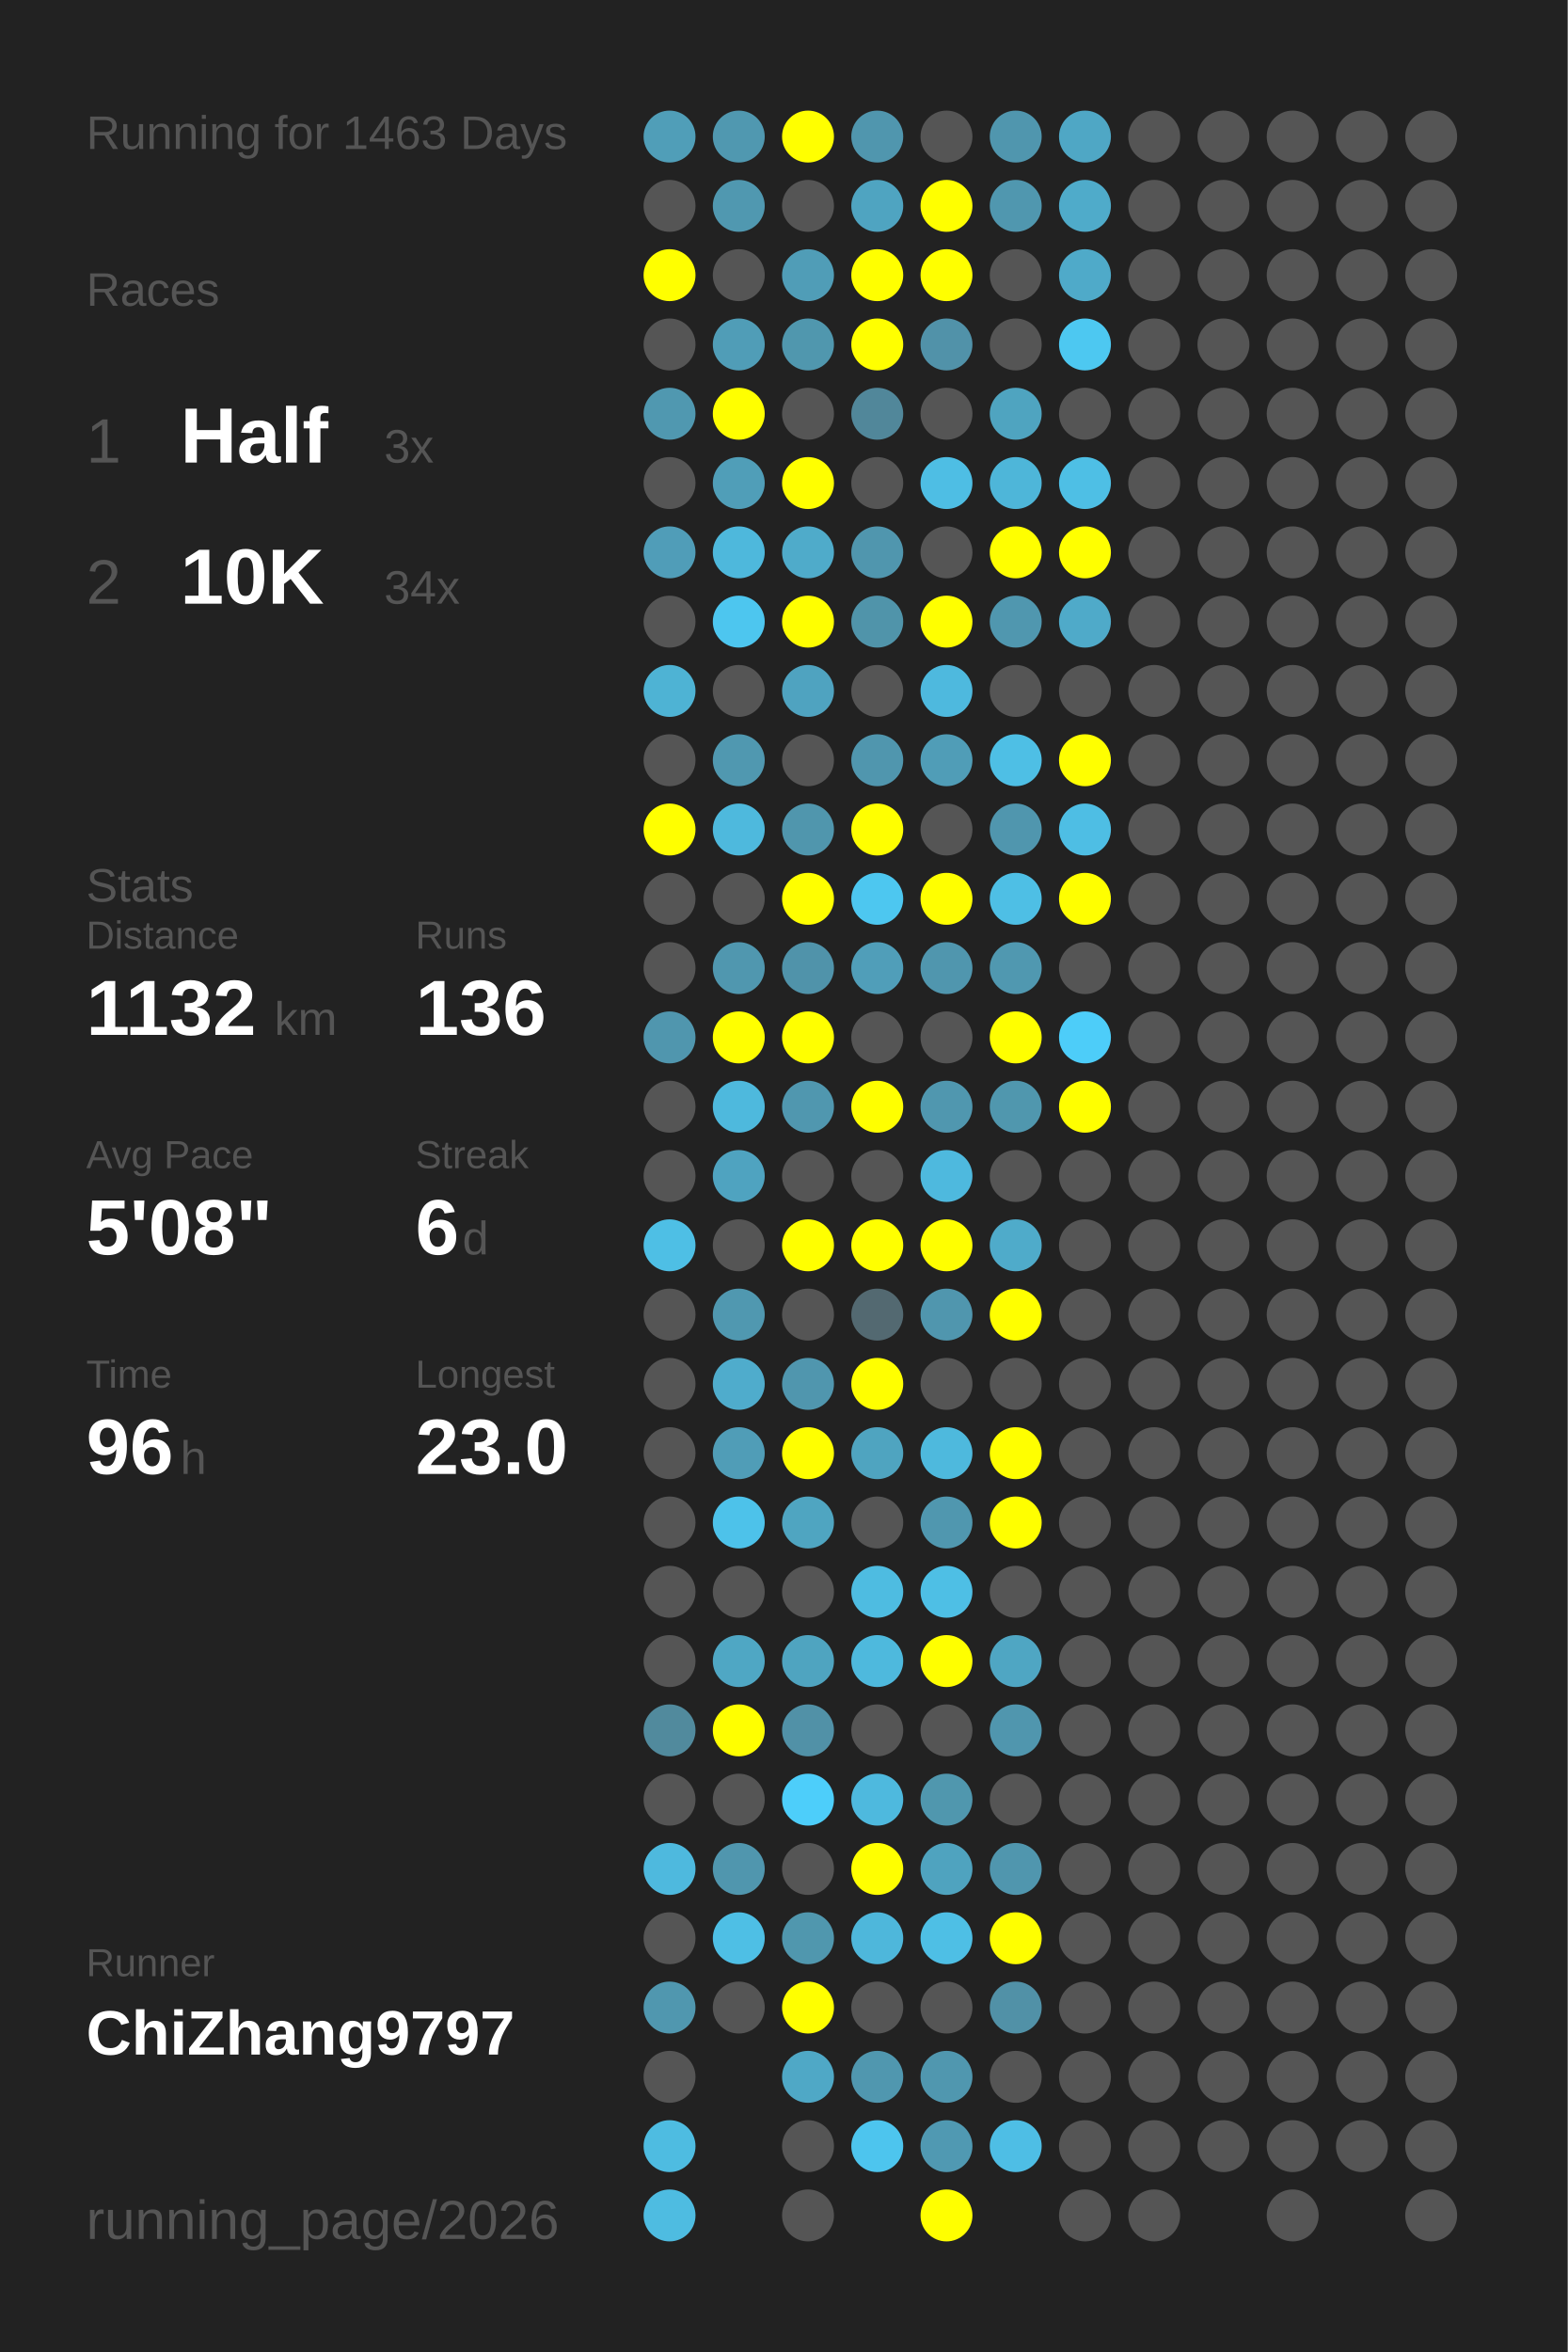
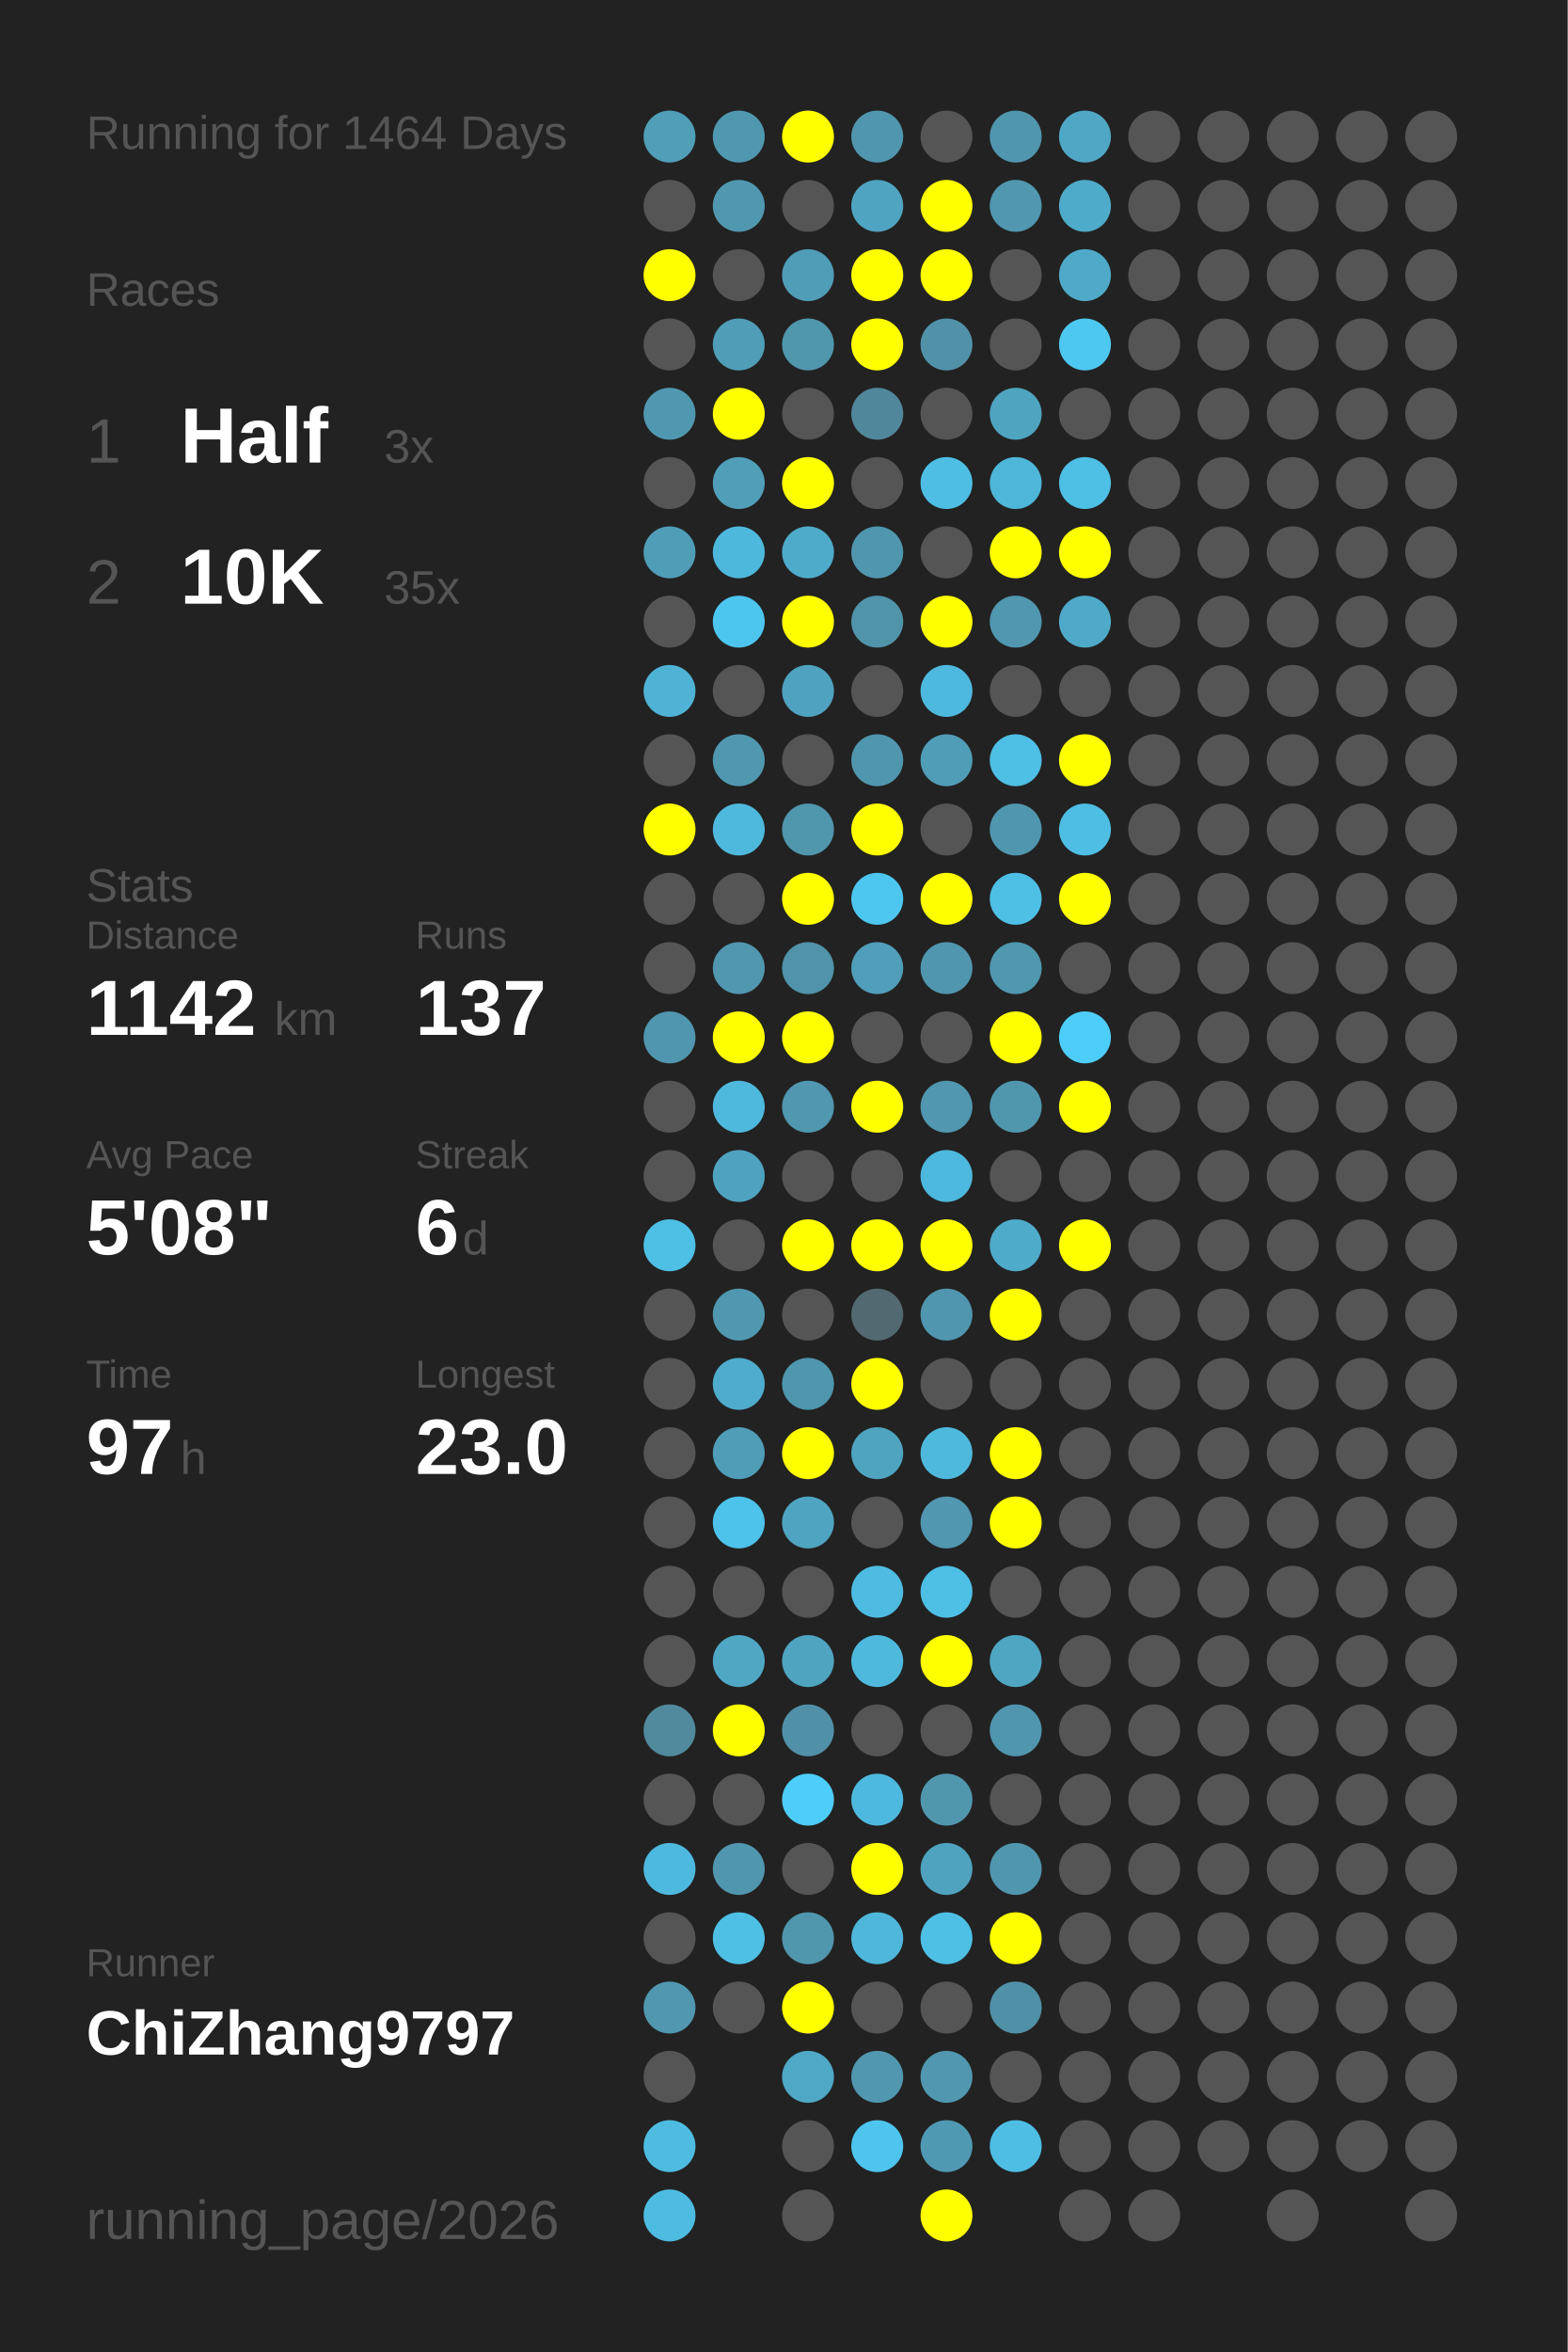
<svg xmlns="http://www.w3.org/2000/svg" baseProfile="full" height="300mm" version="1.1" viewBox="0,0,200,300" width="200mm">
  <defs />
  <rect fill="#222222" height="300" width="200" x="0" y="0" />
-   <text fill="#555555" style="font-size:6px; font-family:Arial;" x="11" y="19">Running for 1463 Days</text>
+   <text fill="#555555" style="font-size:6px; font-family:Arial;" x="11" y="19">Running for 1464 Days</text>
  <text fill="#555555" style="font-size:6px; font-family:Arial;" x="11" y="39">Races</text>
  <text fill="#555555" style="font-size:8px; font-family:Arial;" x="11" y="59">1</text>
  <text fill="#FFFFFF" style="font-size:10px; font-family:Arial; font-weight:bold;" x="23" y="59">Half</text>
  <text fill="#555555" style="font-size:6px; font-family:Arial;" x="49" y="59">3x</text>
  <text fill="#555555" style="font-size:8px; font-family:Arial;" x="11" y="77">2</text>
  <text fill="#FFFFFF" style="font-size:10px; font-family:Arial; font-weight:bold;" x="23" y="77">10K</text>
-   <text fill="#555555" style="font-size:6px; font-family:Arial;" x="49" y="77">34x</text>
+   <text fill="#555555" style="font-size:6px; font-family:Arial;" x="49" y="77">35x</text>
  <text fill="#555555" style="font-size:6px; font-family:Arial;" x="11" y="115">Stats</text>
  <text fill="#555555" style="font-size:5px; font-family:Arial;" x="11" y="121">Distance</text>
-   <text fill="#FFFFFF" style="font-size:10px; font-family:Arial; font-weight:bold;" x="11" y="132">1132</text>
+   <text fill="#FFFFFF" style="font-size:10px; font-family:Arial; font-weight:bold;" x="11" y="132">1142</text>
  <text fill="#555555" style="font-size:6px; font-family:Arial;" x="35" y="132">km</text>
  <text fill="#555555" style="font-size:5px; font-family:Arial;" x="53" y="121">Runs</text>
-   <text fill="#FFFFFF" style="font-size:10px; font-family:Arial; font-weight:bold;" x="53" y="132">136</text>
+   <text fill="#FFFFFF" style="font-size:10px; font-family:Arial; font-weight:bold;" x="53" y="132">137</text>
  <text fill="#555555" style="font-size:5px; font-family:Arial;" x="11" y="149">Avg Pace</text>
  <text fill="#FFFFFF" style="font-size:10px; font-family:Arial; font-weight:bold;" x="11" y="160">5'08"</text>
  <text fill="#555555" style="font-size:5px; font-family:Arial;" x="53" y="149">Streak</text>
  <text fill="#FFFFFF" style="font-size:10px; font-family:Arial; font-weight:bold;" x="53" y="160">6</text>
  <text fill="#555555" style="font-size:6px; font-family:Arial;" x="59" y="160">d</text>
  <text fill="#555555" style="font-size:5px; font-family:Arial;" x="11" y="177">Time</text>
-   <text fill="#FFFFFF" style="font-size:10px; font-family:Arial; font-weight:bold;" x="11" y="188">96</text>
+   <text fill="#FFFFFF" style="font-size:10px; font-family:Arial; font-weight:bold;" x="11" y="188">97</text>
  <text fill="#555555" style="font-size:6px; font-family:Arial;" x="23" y="188">h</text>
  <text fill="#555555" style="font-size:5px; font-family:Arial;" x="53" y="177">Longest</text>
  <text fill="#FFFFFF" style="font-size:10px; font-family:Arial; font-weight:bold;" x="53" y="188">23.0</text>
  <text fill="#555555" style="font-size:5px; font-family:Arial;" x="11" y="252.065">Runner</text>
  <text fill="#FFFFFF" style="font-size:8px; font-family:Arial; font-weight:bold;" x="11" y="262.065">ChiZhang9797</text>
  <text fill="#555555" style="font-size:7px; font-family:Arial;" x="11" y="285.581">running_page/2026</text>
  <circle cx="85.417" cy="17.419" fill="#509eb8" r="3.312" />
  <circle cx="85.417" cy="26.258" fill="#555555" r="3.312" />
  <circle cx="85.417" cy="35.097" fill="#FFFF00" r="3.312" />
  <circle cx="85.417" cy="43.935" fill="#555555" r="3.312" />
  <circle cx="85.417" cy="52.774" fill="#5098b0" r="3.312" />
  <circle cx="85.417" cy="61.613" fill="#555555" r="3.312" />
  <circle cx="85.417" cy="70.452" fill="#509db8" r="3.312" />
  <circle cx="85.417" cy="79.29" fill="#555555" r="3.312" />
  <circle cx="85.417" cy="88.129" fill="#4eb3d4" r="3.312" />
  <circle cx="85.417" cy="96.968" fill="#555555" r="3.312" />
  <circle cx="85.417" cy="105.806" fill="#FFFF00" r="3.312" />
  <circle cx="85.417" cy="114.645" fill="#555555" r="3.312" />
  <circle cx="85.417" cy="123.484" fill="#555555" r="3.312" />
  <circle cx="85.417" cy="132.323" fill="#5096ae" r="3.312" />
  <circle cx="85.417" cy="141.161" fill="#555555" r="3.312" />
  <circle cx="85.417" cy="150" fill="#555555" r="3.312" />
  <circle cx="85.417" cy="158.839" fill="#4ebfe5" r="3.312" />
  <circle cx="85.417" cy="167.677" fill="#555555" r="3.312" />
  <circle cx="85.417" cy="176.516" fill="#555555" r="3.312" />
  <circle cx="85.417" cy="185.355" fill="#555555" r="3.312" />
  <circle cx="85.417" cy="194.194" fill="#555555" r="3.312" />
  <circle cx="85.417" cy="203.032" fill="#555555" r="3.312" />
  <circle cx="85.417" cy="211.871" fill="#555555" r="3.312" />
  <circle cx="85.417" cy="220.71" fill="#518a9d" r="3.312" />
  <circle cx="85.417" cy="229.548" fill="#555555" r="3.312" />
  <circle cx="85.417" cy="238.387" fill="#4eb9de" r="3.312" />
  <circle cx="85.417" cy="247.226" fill="#555555" r="3.312" />
  <circle cx="85.417" cy="256.065" fill="#5097af" r="3.312" />
  <circle cx="85.417" cy="264.903" fill="#555555" r="3.312" />
  <circle cx="85.417" cy="273.742" fill="#4ebce1" r="3.312" />
  <circle cx="85.417" cy="282.581" fill="#4ebce1" r="3.312" />
  <circle cx="94.25" cy="17.419" fill="#5098b0" r="3.312" />
  <circle cx="94.25" cy="26.258" fill="#5098b0" r="3.312" />
  <circle cx="94.25" cy="35.097" fill="#555555" r="3.312" />
  <circle cx="94.25" cy="43.935" fill="#509db7" r="3.312" />
  <circle cx="94.25" cy="52.774" fill="#FFFF00" r="3.312" />
  <circle cx="94.25" cy="61.613" fill="#509eb8" r="3.312" />
  <circle cx="94.25" cy="70.452" fill="#4eb8dc" r="3.312" />
  <circle cx="94.25" cy="79.29" fill="#4dc6ef" r="3.312" />
  <circle cx="94.25" cy="88.129" fill="#555555" r="3.312" />
  <circle cx="94.25" cy="96.968" fill="#5098b0" r="3.312" />
  <circle cx="94.25" cy="105.806" fill="#4eb9dd" r="3.312" />
  <circle cx="94.25" cy="114.645" fill="#555555" r="3.312" />
  <circle cx="94.25" cy="123.484" fill="#5097af" r="3.312" />
  <circle cx="94.25" cy="132.323" fill="#FFFF00" r="3.312" />
  <circle cx="94.25" cy="141.161" fill="#4eb9dd" r="3.312" />
  <circle cx="94.25" cy="150" fill="#4fa3c0" r="3.312" />
  <circle cx="94.25" cy="158.839" fill="#555555" r="3.312" />
  <circle cx="94.25" cy="167.677" fill="#5098b0" r="3.312" />
  <circle cx="94.25" cy="176.516" fill="#4faccc" r="3.312" />
  <circle cx="94.25" cy="185.355" fill="#509db7" r="3.312" />
  <circle cx="94.25" cy="194.194" fill="#4dc2ea" r="3.312" />
  <circle cx="94.25" cy="203.032" fill="#555555" r="3.312" />
  <circle cx="94.25" cy="211.871" fill="#4fa7c4" r="3.312" />
  <circle cx="94.25" cy="220.71" fill="#FFFF00" r="3.312" />
  <circle cx="94.25" cy="229.548" fill="#555555" r="3.312" />
  <circle cx="94.25" cy="238.387" fill="#5096ae" r="3.312" />
  <circle cx="94.25" cy="247.226" fill="#4ebfe5" r="3.312" />
  <circle cx="94.25" cy="256.065" fill="#555555" r="3.312" />
  <circle cx="103.083" cy="17.419" fill="#FFFF00" r="3.312" />
  <circle cx="103.083" cy="26.258" fill="#555555" r="3.312" />
  <circle cx="103.083" cy="35.097" fill="#509db7" r="3.312" />
  <circle cx="103.083" cy="43.935" fill="#5097ae" r="3.312" />
  <circle cx="103.083" cy="52.774" fill="#555555" r="3.312" />
  <circle cx="103.083" cy="61.613" fill="#FFFF00" r="3.312" />
  <circle cx="103.083" cy="70.452" fill="#4fabca" r="3.312" />
  <circle cx="103.083" cy="79.29" fill="#FFFF00" r="3.312" />
  <circle cx="103.083" cy="88.129" fill="#4fa3c0" r="3.312" />
  <circle cx="103.083" cy="96.968" fill="#555555" r="3.312" />
  <circle cx="103.083" cy="105.806" fill="#5096ad" r="3.312" />
  <circle cx="103.083" cy="114.645" fill="#FFFF00" r="3.312" />
  <circle cx="103.083" cy="123.484" fill="#5093aa" r="3.312" />
  <circle cx="103.083" cy="132.323" fill="#FFFF00" r="3.312" />
  <circle cx="103.083" cy="141.161" fill="#5097af" r="3.312" />
  <circle cx="103.083" cy="150" fill="#555555" r="3.312" />
  <circle cx="103.083" cy="158.839" fill="#FFFF00" r="3.312" />
  <circle cx="103.083" cy="167.677" fill="#555555" r="3.312" />
  <circle cx="103.083" cy="176.516" fill="#5096ae" r="3.312" />
  <circle cx="103.083" cy="185.355" fill="#FFFF00" r="3.312" />
  <circle cx="103.083" cy="194.194" fill="#4fa5c1" r="3.312" />
  <circle cx="103.083" cy="203.032" fill="#555555" r="3.312" />
  <circle cx="103.083" cy="211.871" fill="#4fa4c0" r="3.312" />
  <circle cx="103.083" cy="220.71" fill="#5191a7" r="3.312" />
  <circle cx="103.083" cy="229.548" fill="#4dcefa" r="3.312" />
  <circle cx="103.083" cy="238.387" fill="#555555" r="3.312" />
  <circle cx="103.083" cy="247.226" fill="#5097ae" r="3.312" />
  <circle cx="103.083" cy="256.065" fill="#FFFF00" r="3.312" />
  <circle cx="103.083" cy="264.903" fill="#4fa8c6" r="3.312" />
  <circle cx="103.083" cy="273.742" fill="#555555" r="3.312" />
  <circle cx="103.083" cy="282.581" fill="#555555" r="3.312" />
  <circle cx="111.917" cy="17.419" fill="#5096ae" r="3.312" />
  <circle cx="111.917" cy="26.258" fill="#4fa4c1" r="3.312" />
  <circle cx="111.917" cy="35.097" fill="#FFFF00" r="3.312" />
  <circle cx="111.917" cy="43.935" fill="#FFFF00" r="3.312" />
  <circle cx="111.917" cy="52.774" fill="#51879a" r="3.312" />
  <circle cx="111.917" cy="61.613" fill="#555555" r="3.312" />
  <circle cx="111.917" cy="70.452" fill="#5096ae" r="3.312" />
  <circle cx="111.917" cy="79.29" fill="#5094aa" r="3.312" />
  <circle cx="111.917" cy="88.129" fill="#555555" r="3.312" />
  <circle cx="111.917" cy="96.968" fill="#5096ae" r="3.312" />
  <circle cx="111.917" cy="105.806" fill="#FFFF00" r="3.312" />
  <circle cx="111.917" cy="114.645" fill="#4dc7f0" r="3.312" />
  <circle cx="111.917" cy="123.484" fill="#509eb9" r="3.312" />
  <circle cx="111.917" cy="132.323" fill="#555555" r="3.312" />
  <circle cx="111.917" cy="141.161" fill="#FFFF00" r="3.312" />
  <circle cx="111.917" cy="150" fill="#555555" r="3.312" />
  <circle cx="111.917" cy="158.839" fill="#FFFF00" r="3.312" />
  <circle cx="111.917" cy="167.677" fill="#536971" r="3.312" />
  <circle cx="111.917" cy="176.516" fill="#FFFF00" r="3.312" />
  <circle cx="111.917" cy="185.355" fill="#4fa4c0" r="3.312" />
  <circle cx="111.917" cy="194.194" fill="#555555" r="3.312" />
  <circle cx="111.917" cy="203.032" fill="#4ebce1" r="3.312" />
  <circle cx="111.917" cy="211.871" fill="#4eb9dd" r="3.312" />
  <circle cx="111.917" cy="220.71" fill="#555555" r="3.312" />
  <circle cx="111.917" cy="229.548" fill="#4eb9de" r="3.312" />
  <circle cx="111.917" cy="238.387" fill="#FFFF00" r="3.312" />
  <circle cx="111.917" cy="247.226" fill="#4eb7db" r="3.312" />
  <circle cx="111.917" cy="256.065" fill="#555555" r="3.312" />
  <circle cx="111.917" cy="264.903" fill="#5097af" r="3.312" />
  <circle cx="111.917" cy="273.742" fill="#4dc5ee" r="3.312" />
  <circle cx="120.75" cy="17.419" fill="#555555" r="3.312" />
  <circle cx="120.75" cy="26.258" fill="#FFFF00" r="3.312" />
  <circle cx="120.75" cy="35.097" fill="#FFFF00" r="3.312" />
  <circle cx="120.75" cy="43.935" fill="#5192a9" r="3.312" />
  <circle cx="120.75" cy="52.774" fill="#555555" r="3.312" />
  <circle cx="120.75" cy="61.613" fill="#4ebee4" r="3.312" />
  <circle cx="120.75" cy="70.452" fill="#555555" r="3.312" />
  <circle cx="120.75" cy="79.29" fill="#FFFF00" r="3.312" />
  <circle cx="120.75" cy="88.129" fill="#4eb9de" r="3.312" />
  <circle cx="120.75" cy="96.968" fill="#509db7" r="3.312" />
  <circle cx="120.75" cy="105.806" fill="#555555" r="3.312" />
  <circle cx="120.75" cy="114.645" fill="#FFFF00" r="3.312" />
  <circle cx="120.75" cy="123.484" fill="#5096ae" r="3.312" />
  <circle cx="120.75" cy="132.323" fill="#555555" r="3.312" />
  <circle cx="120.75" cy="141.161" fill="#5097af" r="3.312" />
  <circle cx="120.75" cy="150" fill="#4eb9de" r="3.312" />
  <circle cx="120.75" cy="158.839" fill="#FFFF00" r="3.312" />
  <circle cx="120.75" cy="167.677" fill="#5096ae" r="3.312" />
  <circle cx="120.75" cy="176.516" fill="#555555" r="3.312" />
  <circle cx="120.75" cy="185.355" fill="#4eb9dd" r="3.312" />
  <circle cx="120.75" cy="194.194" fill="#5097af" r="3.312" />
  <circle cx="120.75" cy="203.032" fill="#4ebfe5" r="3.312" />
  <circle cx="120.75" cy="211.871" fill="#FFFF00" r="3.312" />
  <circle cx="120.75" cy="220.71" fill="#555555" r="3.312" />
  <circle cx="120.75" cy="229.548" fill="#5097ae" r="3.312" />
  <circle cx="120.75" cy="238.387" fill="#4fa3bf" r="3.312" />
  <circle cx="120.75" cy="247.226" fill="#4ebfe5" r="3.312" />
  <circle cx="120.75" cy="256.065" fill="#555555" r="3.312" />
  <circle cx="120.75" cy="264.903" fill="#5097af" r="3.312" />
  <circle cx="120.75" cy="273.742" fill="#5099b2" r="3.312" />
  <circle cx="120.75" cy="282.581" fill="#FFFF00" r="3.312" />
  <circle cx="129.583" cy="17.419" fill="#5096ae" r="3.312" />
  <circle cx="129.583" cy="26.258" fill="#5097af" r="3.312" />
  <circle cx="129.583" cy="35.097" fill="#555555" r="3.312" />
  <circle cx="129.583" cy="43.935" fill="#555555" r="3.312" />
  <circle cx="129.583" cy="52.774" fill="#4fa4c0" r="3.312" />
  <circle cx="129.583" cy="61.613" fill="#4eb6d9" r="3.312" />
  <circle cx="129.583" cy="70.452" fill="#FFFF00" r="3.312" />
  <circle cx="129.583" cy="79.29" fill="#5097af" r="3.312" />
  <circle cx="129.583" cy="88.129" fill="#555555" r="3.312" />
  <circle cx="129.583" cy="96.968" fill="#4ebfe5" r="3.312" />
  <circle cx="129.583" cy="105.806" fill="#5096ae" r="3.312" />
  <circle cx="129.583" cy="114.645" fill="#4ebfe5" r="3.312" />
  <circle cx="129.583" cy="123.484" fill="#5098b0" r="3.312" />
  <circle cx="129.583" cy="132.323" fill="#FFFF00" r="3.312" />
  <circle cx="129.583" cy="141.161" fill="#5097ae" r="3.312" />
  <circle cx="129.583" cy="150" fill="#555555" r="3.312" />
  <circle cx="129.583" cy="158.839" fill="#4fabca" r="3.312" />
  <circle cx="129.583" cy="167.677" fill="#FFFF00" r="3.312" />
  <circle cx="129.583" cy="176.516" fill="#555555" r="3.312" />
  <circle cx="129.583" cy="185.355" fill="#FFFF00" r="3.312" />
  <circle cx="129.583" cy="194.194" fill="#FFFF00" r="3.312" />
  <circle cx="129.583" cy="203.032" fill="#555555" r="3.312" />
  <circle cx="129.583" cy="211.871" fill="#4fa6c3" r="3.312" />
  <circle cx="129.583" cy="220.71" fill="#5096ae" r="3.312" />
  <circle cx="129.583" cy="229.548" fill="#555555" r="3.312" />
  <circle cx="129.583" cy="238.387" fill="#5096ae" r="3.312" />
  <circle cx="129.583" cy="247.226" fill="#FFFF00" r="3.312" />
  <circle cx="129.583" cy="256.065" fill="#5191a7" r="3.312" />
  <circle cx="129.583" cy="264.903" fill="#555555" r="3.312" />
  <circle cx="129.583" cy="273.742" fill="#4ebee5" r="3.312" />
  <circle cx="138.417" cy="17.419" fill="#4fa7c5" r="3.312" />
  <circle cx="138.417" cy="26.258" fill="#4fabca" r="3.312" />
  <circle cx="138.417" cy="35.097" fill="#4faac9" r="3.312" />
  <circle cx="138.417" cy="43.935" fill="#4dc8f1" r="3.312" />
  <circle cx="138.417" cy="52.774" fill="#555555" r="3.312" />
  <circle cx="138.417" cy="61.613" fill="#4ebfe5" r="3.312" />
  <circle cx="138.417" cy="70.452" fill="#FFFF00" r="3.312" />
  <circle cx="138.417" cy="79.29" fill="#4faac9" r="3.312" />
  <circle cx="138.417" cy="88.129" fill="#555555" r="3.312" />
  <circle cx="138.417" cy="96.968" fill="#FFFF00" r="3.312" />
  <circle cx="138.417" cy="105.806" fill="#4ebee4" r="3.312" />
  <circle cx="138.417" cy="114.645" fill="#FFFF00" r="3.312" />
  <circle cx="138.417" cy="123.484" fill="#555555" r="3.312" />
  <circle cx="138.417" cy="132.323" fill="#4dcdf9" r="3.312" />
  <circle cx="138.417" cy="141.161" fill="#FFFF00" r="3.312" />
  <circle cx="138.417" cy="150" fill="#555555" r="3.312" />
-   <circle cx="138.417" cy="158.839" fill="#555555" r="3.312" />
+   <circle cx="138.417" cy="158.839" fill="#FFFF00" r="3.312" />
  <circle cx="138.417" cy="167.677" fill="#555555" r="3.312" />
  <circle cx="138.417" cy="176.516" fill="#555555" r="3.312" />
  <circle cx="138.417" cy="185.355" fill="#555555" r="3.312" />
  <circle cx="138.417" cy="194.194" fill="#555555" r="3.312" />
  <circle cx="138.417" cy="203.032" fill="#555555" r="3.312" />
  <circle cx="138.417" cy="211.871" fill="#555555" r="3.312" />
  <circle cx="138.417" cy="220.71" fill="#555555" r="3.312" />
  <circle cx="138.417" cy="229.548" fill="#555555" r="3.312" />
  <circle cx="138.417" cy="238.387" fill="#555555" r="3.312" />
  <circle cx="138.417" cy="247.226" fill="#555555" r="3.312" />
  <circle cx="138.417" cy="256.065" fill="#555555" r="3.312" />
  <circle cx="138.417" cy="264.903" fill="#555555" r="3.312" />
  <circle cx="138.417" cy="273.742" fill="#555555" r="3.312" />
  <circle cx="138.417" cy="282.581" fill="#555555" r="3.312" />
  <circle cx="147.25" cy="17.419" fill="#555555" r="3.312" />
  <circle cx="147.25" cy="26.258" fill="#555555" r="3.312" />
  <circle cx="147.25" cy="35.097" fill="#555555" r="3.312" />
  <circle cx="147.25" cy="43.935" fill="#555555" r="3.312" />
  <circle cx="147.25" cy="52.774" fill="#555555" r="3.312" />
  <circle cx="147.25" cy="61.613" fill="#555555" r="3.312" />
  <circle cx="147.25" cy="70.452" fill="#555555" r="3.312" />
  <circle cx="147.25" cy="79.29" fill="#555555" r="3.312" />
  <circle cx="147.25" cy="88.129" fill="#555555" r="3.312" />
  <circle cx="147.25" cy="96.968" fill="#555555" r="3.312" />
  <circle cx="147.25" cy="105.806" fill="#555555" r="3.312" />
  <circle cx="147.25" cy="114.645" fill="#555555" r="3.312" />
  <circle cx="147.25" cy="123.484" fill="#555555" r="3.312" />
  <circle cx="147.25" cy="132.323" fill="#555555" r="3.312" />
  <circle cx="147.25" cy="141.161" fill="#555555" r="3.312" />
  <circle cx="147.25" cy="150" fill="#555555" r="3.312" />
  <circle cx="147.25" cy="158.839" fill="#555555" r="3.312" />
  <circle cx="147.25" cy="167.677" fill="#555555" r="3.312" />
  <circle cx="147.25" cy="176.516" fill="#555555" r="3.312" />
  <circle cx="147.25" cy="185.355" fill="#555555" r="3.312" />
  <circle cx="147.25" cy="194.194" fill="#555555" r="3.312" />
  <circle cx="147.25" cy="203.032" fill="#555555" r="3.312" />
  <circle cx="147.25" cy="211.871" fill="#555555" r="3.312" />
  <circle cx="147.25" cy="220.71" fill="#555555" r="3.312" />
  <circle cx="147.25" cy="229.548" fill="#555555" r="3.312" />
  <circle cx="147.25" cy="238.387" fill="#555555" r="3.312" />
  <circle cx="147.25" cy="247.226" fill="#555555" r="3.312" />
  <circle cx="147.25" cy="256.065" fill="#555555" r="3.312" />
  <circle cx="147.25" cy="264.903" fill="#555555" r="3.312" />
  <circle cx="147.25" cy="273.742" fill="#555555" r="3.312" />
  <circle cx="147.25" cy="282.581" fill="#555555" r="3.312" />
  <circle cx="156.083" cy="17.419" fill="#555555" r="3.312" />
  <circle cx="156.083" cy="26.258" fill="#555555" r="3.312" />
  <circle cx="156.083" cy="35.097" fill="#555555" r="3.312" />
  <circle cx="156.083" cy="43.935" fill="#555555" r="3.312" />
  <circle cx="156.083" cy="52.774" fill="#555555" r="3.312" />
  <circle cx="156.083" cy="61.613" fill="#555555" r="3.312" />
  <circle cx="156.083" cy="70.452" fill="#555555" r="3.312" />
  <circle cx="156.083" cy="79.29" fill="#555555" r="3.312" />
  <circle cx="156.083" cy="88.129" fill="#555555" r="3.312" />
  <circle cx="156.083" cy="96.968" fill="#555555" r="3.312" />
  <circle cx="156.083" cy="105.806" fill="#555555" r="3.312" />
  <circle cx="156.083" cy="114.645" fill="#555555" r="3.312" />
  <circle cx="156.083" cy="123.484" fill="#555555" r="3.312" />
  <circle cx="156.083" cy="132.323" fill="#555555" r="3.312" />
  <circle cx="156.083" cy="141.161" fill="#555555" r="3.312" />
  <circle cx="156.083" cy="150" fill="#555555" r="3.312" />
  <circle cx="156.083" cy="158.839" fill="#555555" r="3.312" />
  <circle cx="156.083" cy="167.677" fill="#555555" r="3.312" />
  <circle cx="156.083" cy="176.516" fill="#555555" r="3.312" />
  <circle cx="156.083" cy="185.355" fill="#555555" r="3.312" />
  <circle cx="156.083" cy="194.194" fill="#555555" r="3.312" />
  <circle cx="156.083" cy="203.032" fill="#555555" r="3.312" />
  <circle cx="156.083" cy="211.871" fill="#555555" r="3.312" />
  <circle cx="156.083" cy="220.71" fill="#555555" r="3.312" />
  <circle cx="156.083" cy="229.548" fill="#555555" r="3.312" />
  <circle cx="156.083" cy="238.387" fill="#555555" r="3.312" />
  <circle cx="156.083" cy="247.226" fill="#555555" r="3.312" />
  <circle cx="156.083" cy="256.065" fill="#555555" r="3.312" />
  <circle cx="156.083" cy="264.903" fill="#555555" r="3.312" />
  <circle cx="156.083" cy="273.742" fill="#555555" r="3.312" />
  <circle cx="164.917" cy="17.419" fill="#555555" r="3.312" />
  <circle cx="164.917" cy="26.258" fill="#555555" r="3.312" />
  <circle cx="164.917" cy="35.097" fill="#555555" r="3.312" />
  <circle cx="164.917" cy="43.935" fill="#555555" r="3.312" />
  <circle cx="164.917" cy="52.774" fill="#555555" r="3.312" />
  <circle cx="164.917" cy="61.613" fill="#555555" r="3.312" />
  <circle cx="164.917" cy="70.452" fill="#555555" r="3.312" />
  <circle cx="164.917" cy="79.29" fill="#555555" r="3.312" />
  <circle cx="164.917" cy="88.129" fill="#555555" r="3.312" />
  <circle cx="164.917" cy="96.968" fill="#555555" r="3.312" />
  <circle cx="164.917" cy="105.806" fill="#555555" r="3.312" />
  <circle cx="164.917" cy="114.645" fill="#555555" r="3.312" />
  <circle cx="164.917" cy="123.484" fill="#555555" r="3.312" />
  <circle cx="164.917" cy="132.323" fill="#555555" r="3.312" />
  <circle cx="164.917" cy="141.161" fill="#555555" r="3.312" />
  <circle cx="164.917" cy="150" fill="#555555" r="3.312" />
  <circle cx="164.917" cy="158.839" fill="#555555" r="3.312" />
  <circle cx="164.917" cy="167.677" fill="#555555" r="3.312" />
  <circle cx="164.917" cy="176.516" fill="#555555" r="3.312" />
  <circle cx="164.917" cy="185.355" fill="#555555" r="3.312" />
  <circle cx="164.917" cy="194.194" fill="#555555" r="3.312" />
  <circle cx="164.917" cy="203.032" fill="#555555" r="3.312" />
  <circle cx="164.917" cy="211.871" fill="#555555" r="3.312" />
  <circle cx="164.917" cy="220.71" fill="#555555" r="3.312" />
  <circle cx="164.917" cy="229.548" fill="#555555" r="3.312" />
  <circle cx="164.917" cy="238.387" fill="#555555" r="3.312" />
  <circle cx="164.917" cy="247.226" fill="#555555" r="3.312" />
  <circle cx="164.917" cy="256.065" fill="#555555" r="3.312" />
  <circle cx="164.917" cy="264.903" fill="#555555" r="3.312" />
  <circle cx="164.917" cy="273.742" fill="#555555" r="3.312" />
  <circle cx="164.917" cy="282.581" fill="#555555" r="3.312" />
  <circle cx="173.75" cy="17.419" fill="#555555" r="3.312" />
  <circle cx="173.75" cy="26.258" fill="#555555" r="3.312" />
  <circle cx="173.75" cy="35.097" fill="#555555" r="3.312" />
  <circle cx="173.75" cy="43.935" fill="#555555" r="3.312" />
  <circle cx="173.75" cy="52.774" fill="#555555" r="3.312" />
  <circle cx="173.75" cy="61.613" fill="#555555" r="3.312" />
  <circle cx="173.75" cy="70.452" fill="#555555" r="3.312" />
  <circle cx="173.75" cy="79.29" fill="#555555" r="3.312" />
  <circle cx="173.75" cy="88.129" fill="#555555" r="3.312" />
  <circle cx="173.75" cy="96.968" fill="#555555" r="3.312" />
  <circle cx="173.75" cy="105.806" fill="#555555" r="3.312" />
  <circle cx="173.75" cy="114.645" fill="#555555" r="3.312" />
  <circle cx="173.75" cy="123.484" fill="#555555" r="3.312" />
  <circle cx="173.75" cy="132.323" fill="#555555" r="3.312" />
  <circle cx="173.75" cy="141.161" fill="#555555" r="3.312" />
  <circle cx="173.75" cy="150" fill="#555555" r="3.312" />
  <circle cx="173.75" cy="158.839" fill="#555555" r="3.312" />
  <circle cx="173.75" cy="167.677" fill="#555555" r="3.312" />
  <circle cx="173.75" cy="176.516" fill="#555555" r="3.312" />
  <circle cx="173.75" cy="185.355" fill="#555555" r="3.312" />
  <circle cx="173.75" cy="194.194" fill="#555555" r="3.312" />
  <circle cx="173.75" cy="203.032" fill="#555555" r="3.312" />
  <circle cx="173.75" cy="211.871" fill="#555555" r="3.312" />
  <circle cx="173.75" cy="220.71" fill="#555555" r="3.312" />
  <circle cx="173.75" cy="229.548" fill="#555555" r="3.312" />
  <circle cx="173.75" cy="238.387" fill="#555555" r="3.312" />
  <circle cx="173.75" cy="247.226" fill="#555555" r="3.312" />
  <circle cx="173.75" cy="256.065" fill="#555555" r="3.312" />
  <circle cx="173.75" cy="264.903" fill="#555555" r="3.312" />
  <circle cx="173.75" cy="273.742" fill="#555555" r="3.312" />
  <circle cx="182.583" cy="17.419" fill="#555555" r="3.312" />
  <circle cx="182.583" cy="26.258" fill="#555555" r="3.312" />
  <circle cx="182.583" cy="35.097" fill="#555555" r="3.312" />
  <circle cx="182.583" cy="43.935" fill="#555555" r="3.312" />
  <circle cx="182.583" cy="52.774" fill="#555555" r="3.312" />
  <circle cx="182.583" cy="61.613" fill="#555555" r="3.312" />
  <circle cx="182.583" cy="70.452" fill="#555555" r="3.312" />
  <circle cx="182.583" cy="79.29" fill="#555555" r="3.312" />
  <circle cx="182.583" cy="88.129" fill="#555555" r="3.312" />
  <circle cx="182.583" cy="96.968" fill="#555555" r="3.312" />
  <circle cx="182.583" cy="105.806" fill="#555555" r="3.312" />
  <circle cx="182.583" cy="114.645" fill="#555555" r="3.312" />
  <circle cx="182.583" cy="123.484" fill="#555555" r="3.312" />
  <circle cx="182.583" cy="132.323" fill="#555555" r="3.312" />
  <circle cx="182.583" cy="141.161" fill="#555555" r="3.312" />
  <circle cx="182.583" cy="150" fill="#555555" r="3.312" />
  <circle cx="182.583" cy="158.839" fill="#555555" r="3.312" />
  <circle cx="182.583" cy="167.677" fill="#555555" r="3.312" />
  <circle cx="182.583" cy="176.516" fill="#555555" r="3.312" />
  <circle cx="182.583" cy="185.355" fill="#555555" r="3.312" />
  <circle cx="182.583" cy="194.194" fill="#555555" r="3.312" />
  <circle cx="182.583" cy="203.032" fill="#555555" r="3.312" />
  <circle cx="182.583" cy="211.871" fill="#555555" r="3.312" />
  <circle cx="182.583" cy="220.71" fill="#555555" r="3.312" />
  <circle cx="182.583" cy="229.548" fill="#555555" r="3.312" />
  <circle cx="182.583" cy="238.387" fill="#555555" r="3.312" />
  <circle cx="182.583" cy="247.226" fill="#555555" r="3.312" />
  <circle cx="182.583" cy="256.065" fill="#555555" r="3.312" />
  <circle cx="182.583" cy="264.903" fill="#555555" r="3.312" />
  <circle cx="182.583" cy="273.742" fill="#555555" r="3.312" />
  <circle cx="182.583" cy="282.581" fill="#555555" r="3.312" />
</svg>
